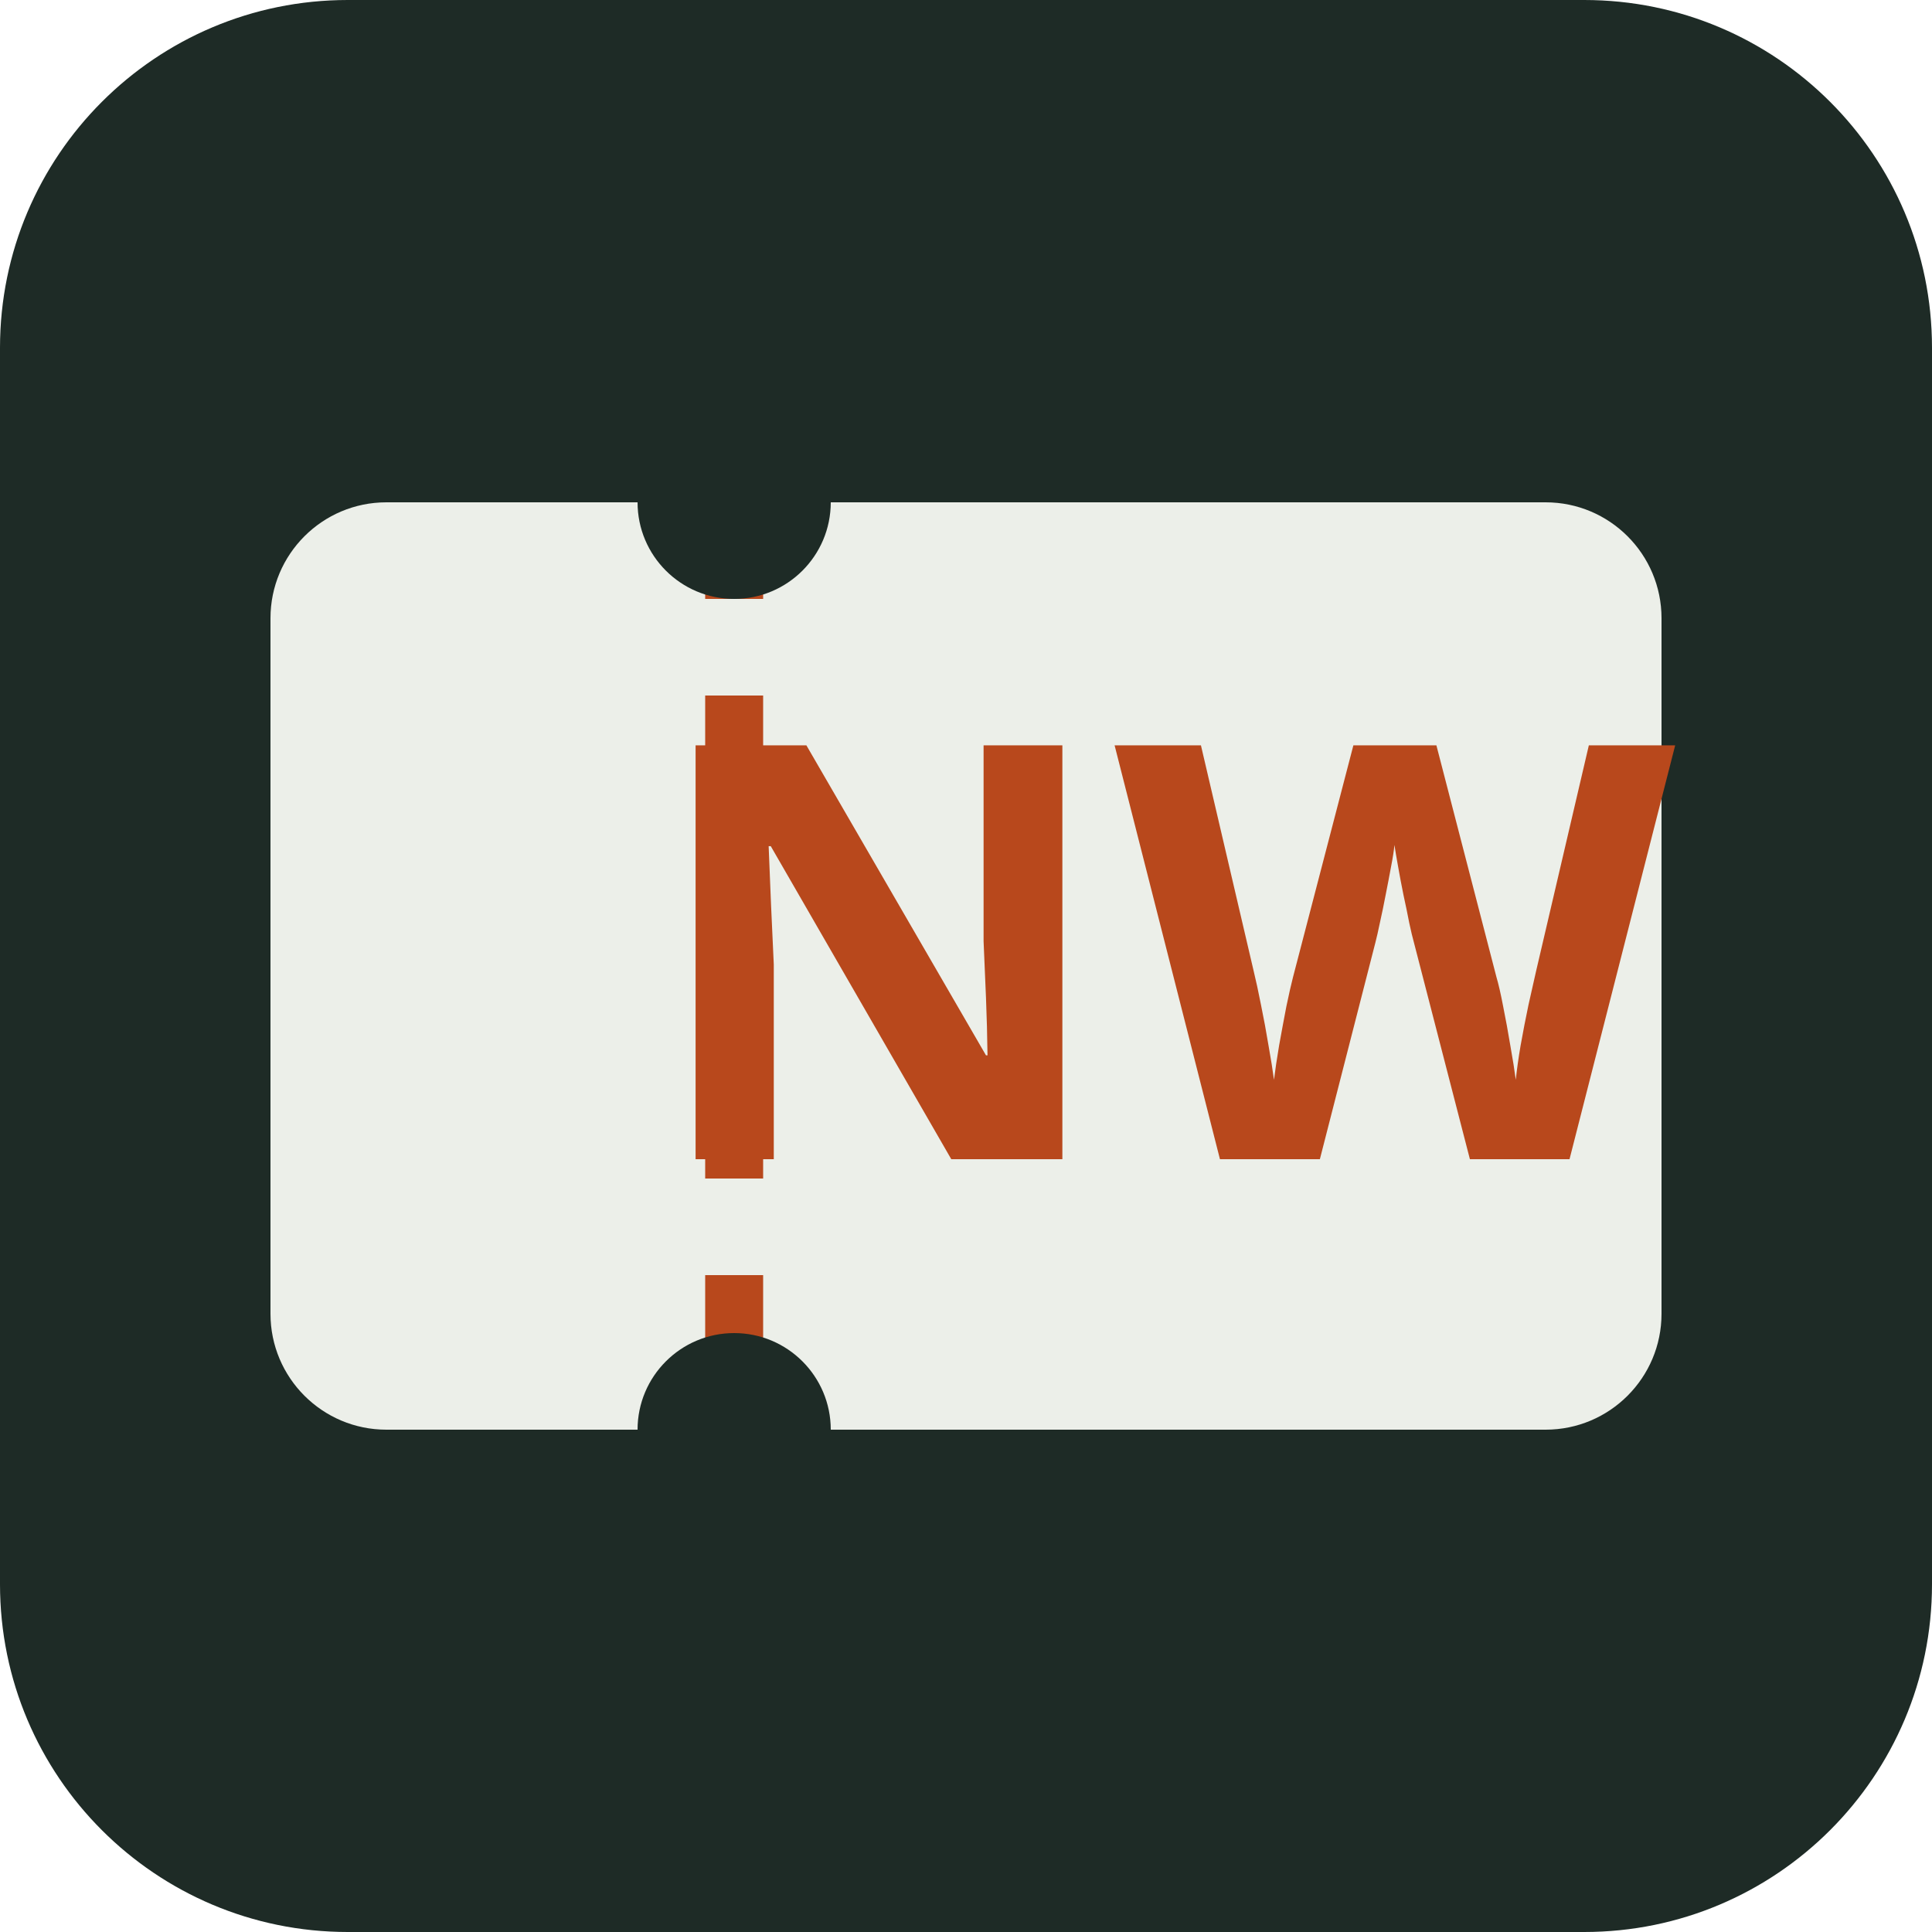
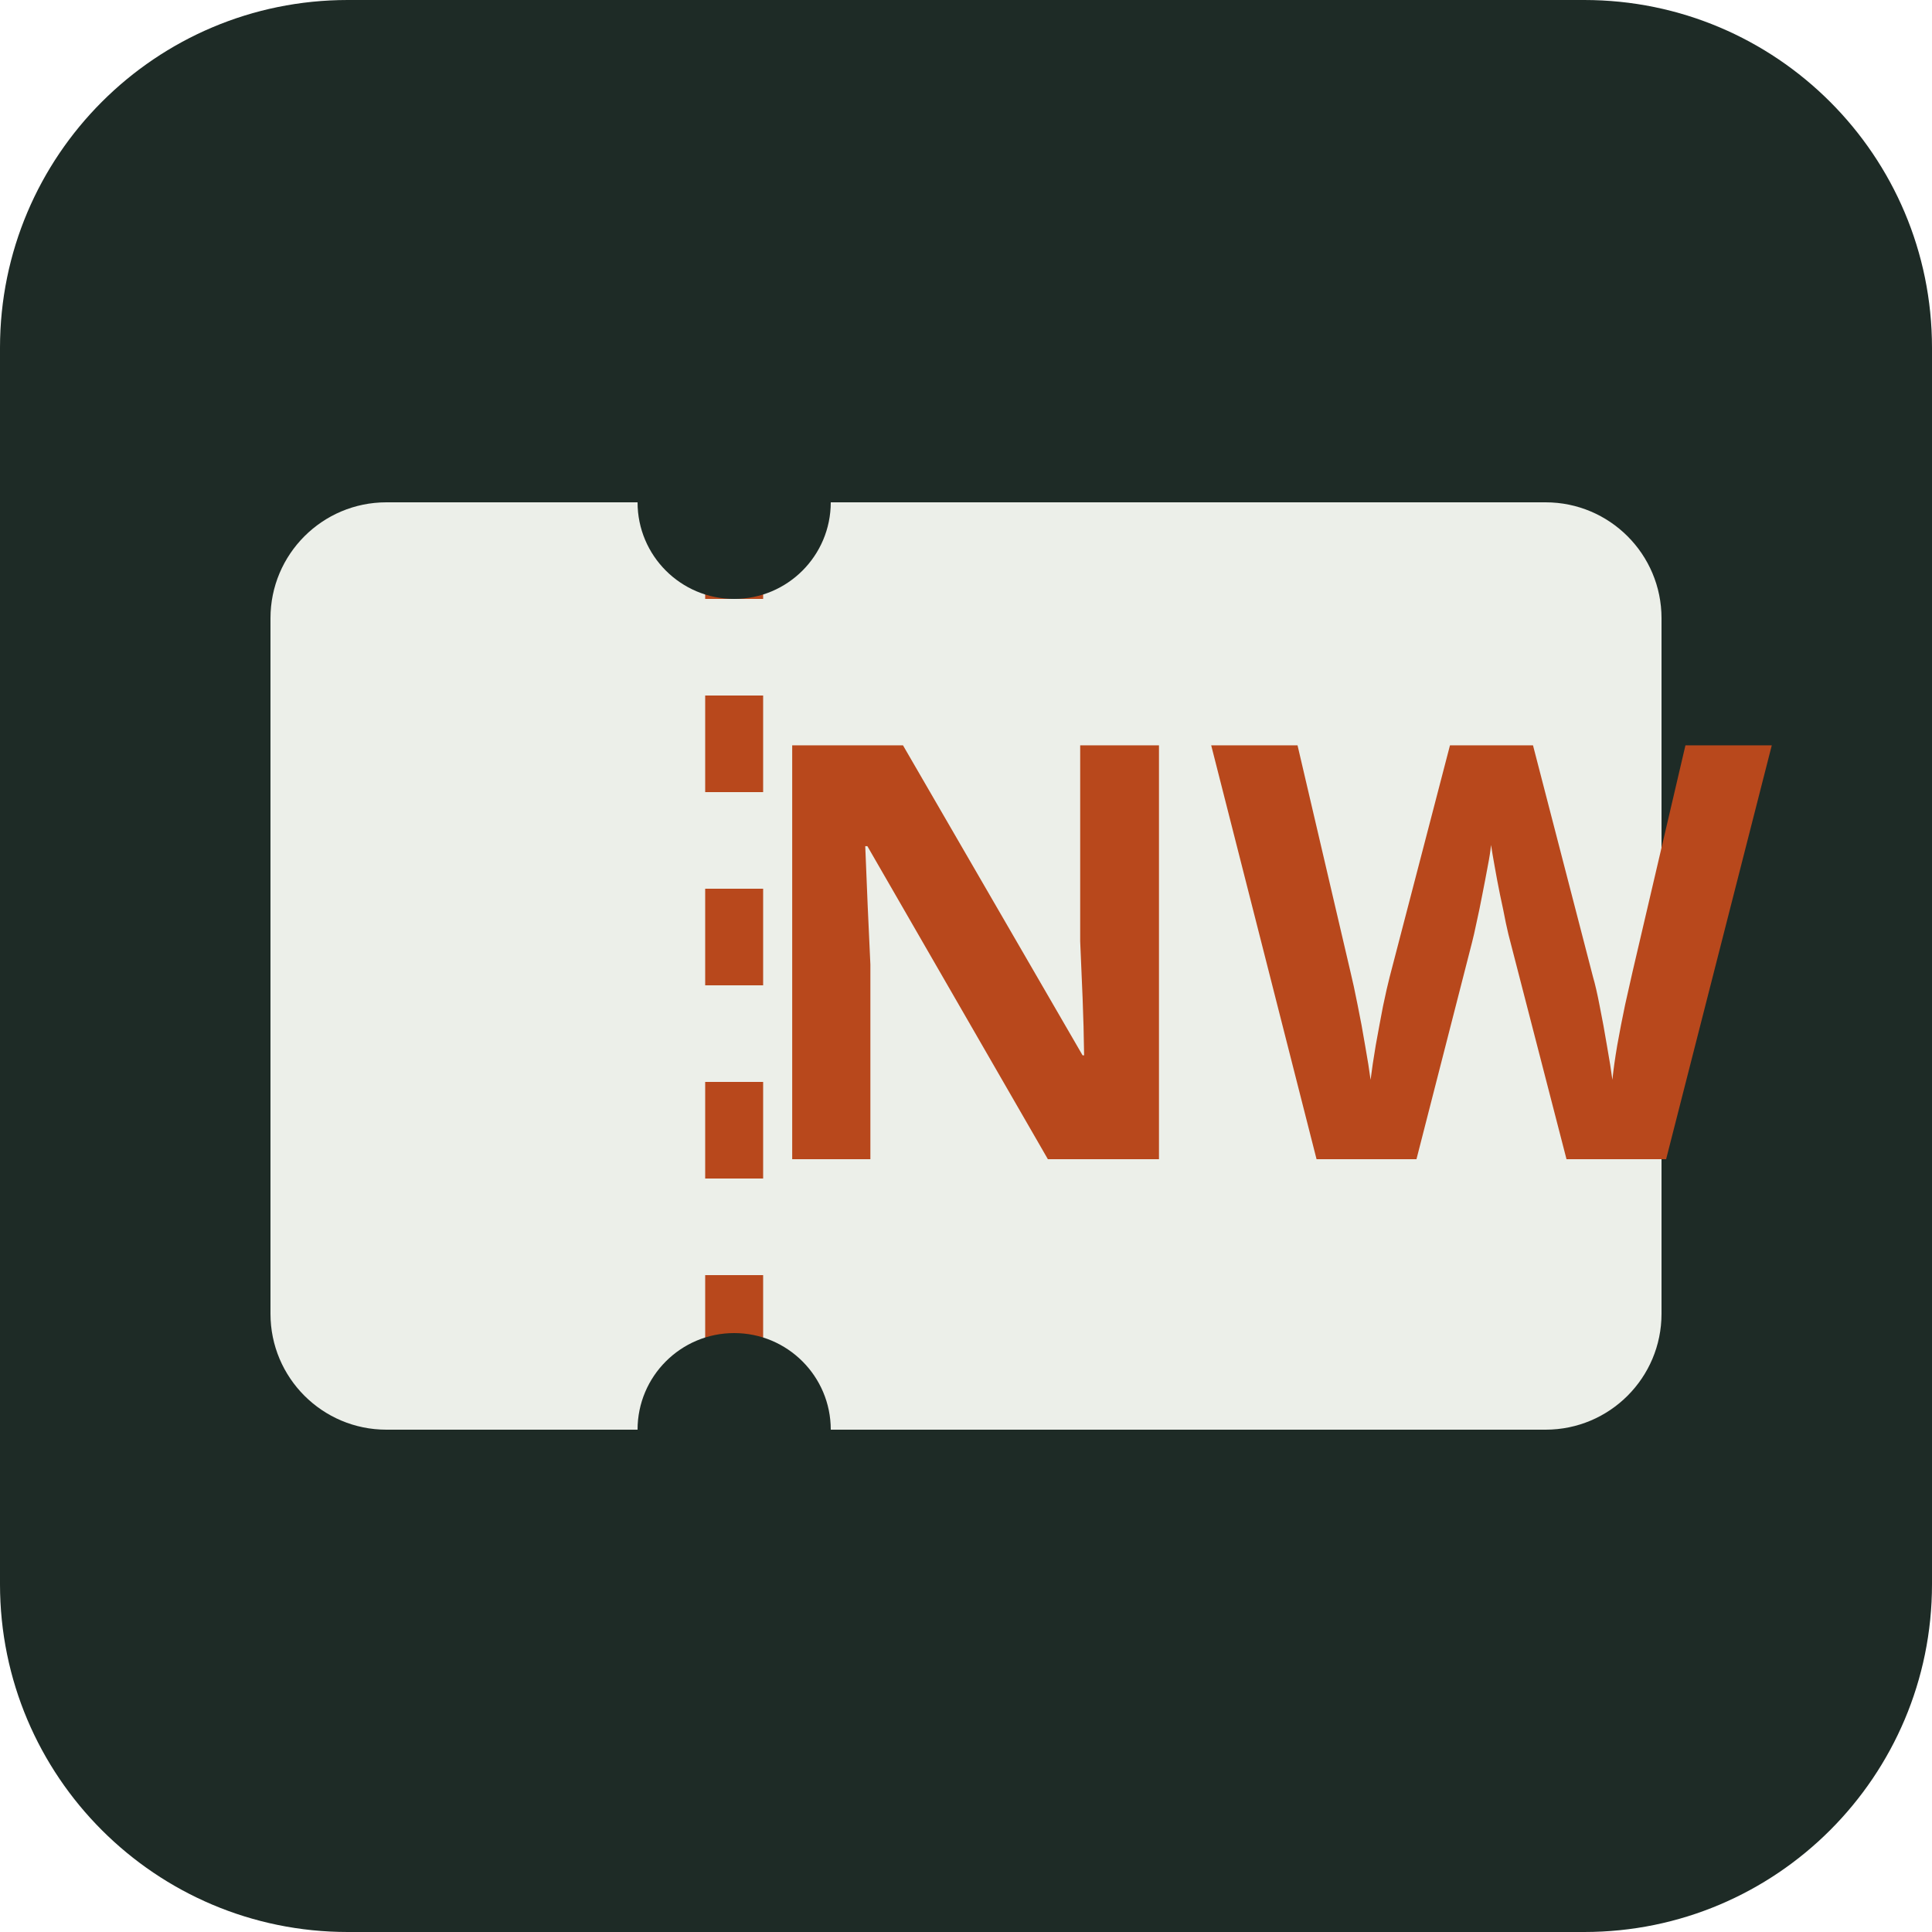
<svg xmlns="http://www.w3.org/2000/svg" viewBox="0 0 100 100">
  <rect width="100" height="100" rx="18" fill="#1E2B26" />
  <rect x="14" y="26" width="72" height="48" rx="6" fill="#ECEFE9" />
  <line x1="38" y1="26" x2="38" y2="74" stroke="#B8481C" stroke-width="3" stroke-dasharray="5 5" />
  <circle cx="38" cy="26" r="5" fill="#1E2B26" />
  <circle cx="38" cy="74" r="5" fill="#1E2B26" />
-   <text x="60" y="60" font-family="Arial Narrow, sans-serif" font-size="30" font-weight="bold" fill="#B8481C" text-anchor="middle">NW</text>
+   <text x="65" y="60" font-family="Arial Narrow, sans-serif" font-size="30" font-weight="bold" fill="#B8481C" text-anchor="middle">NW</text>
</svg>
